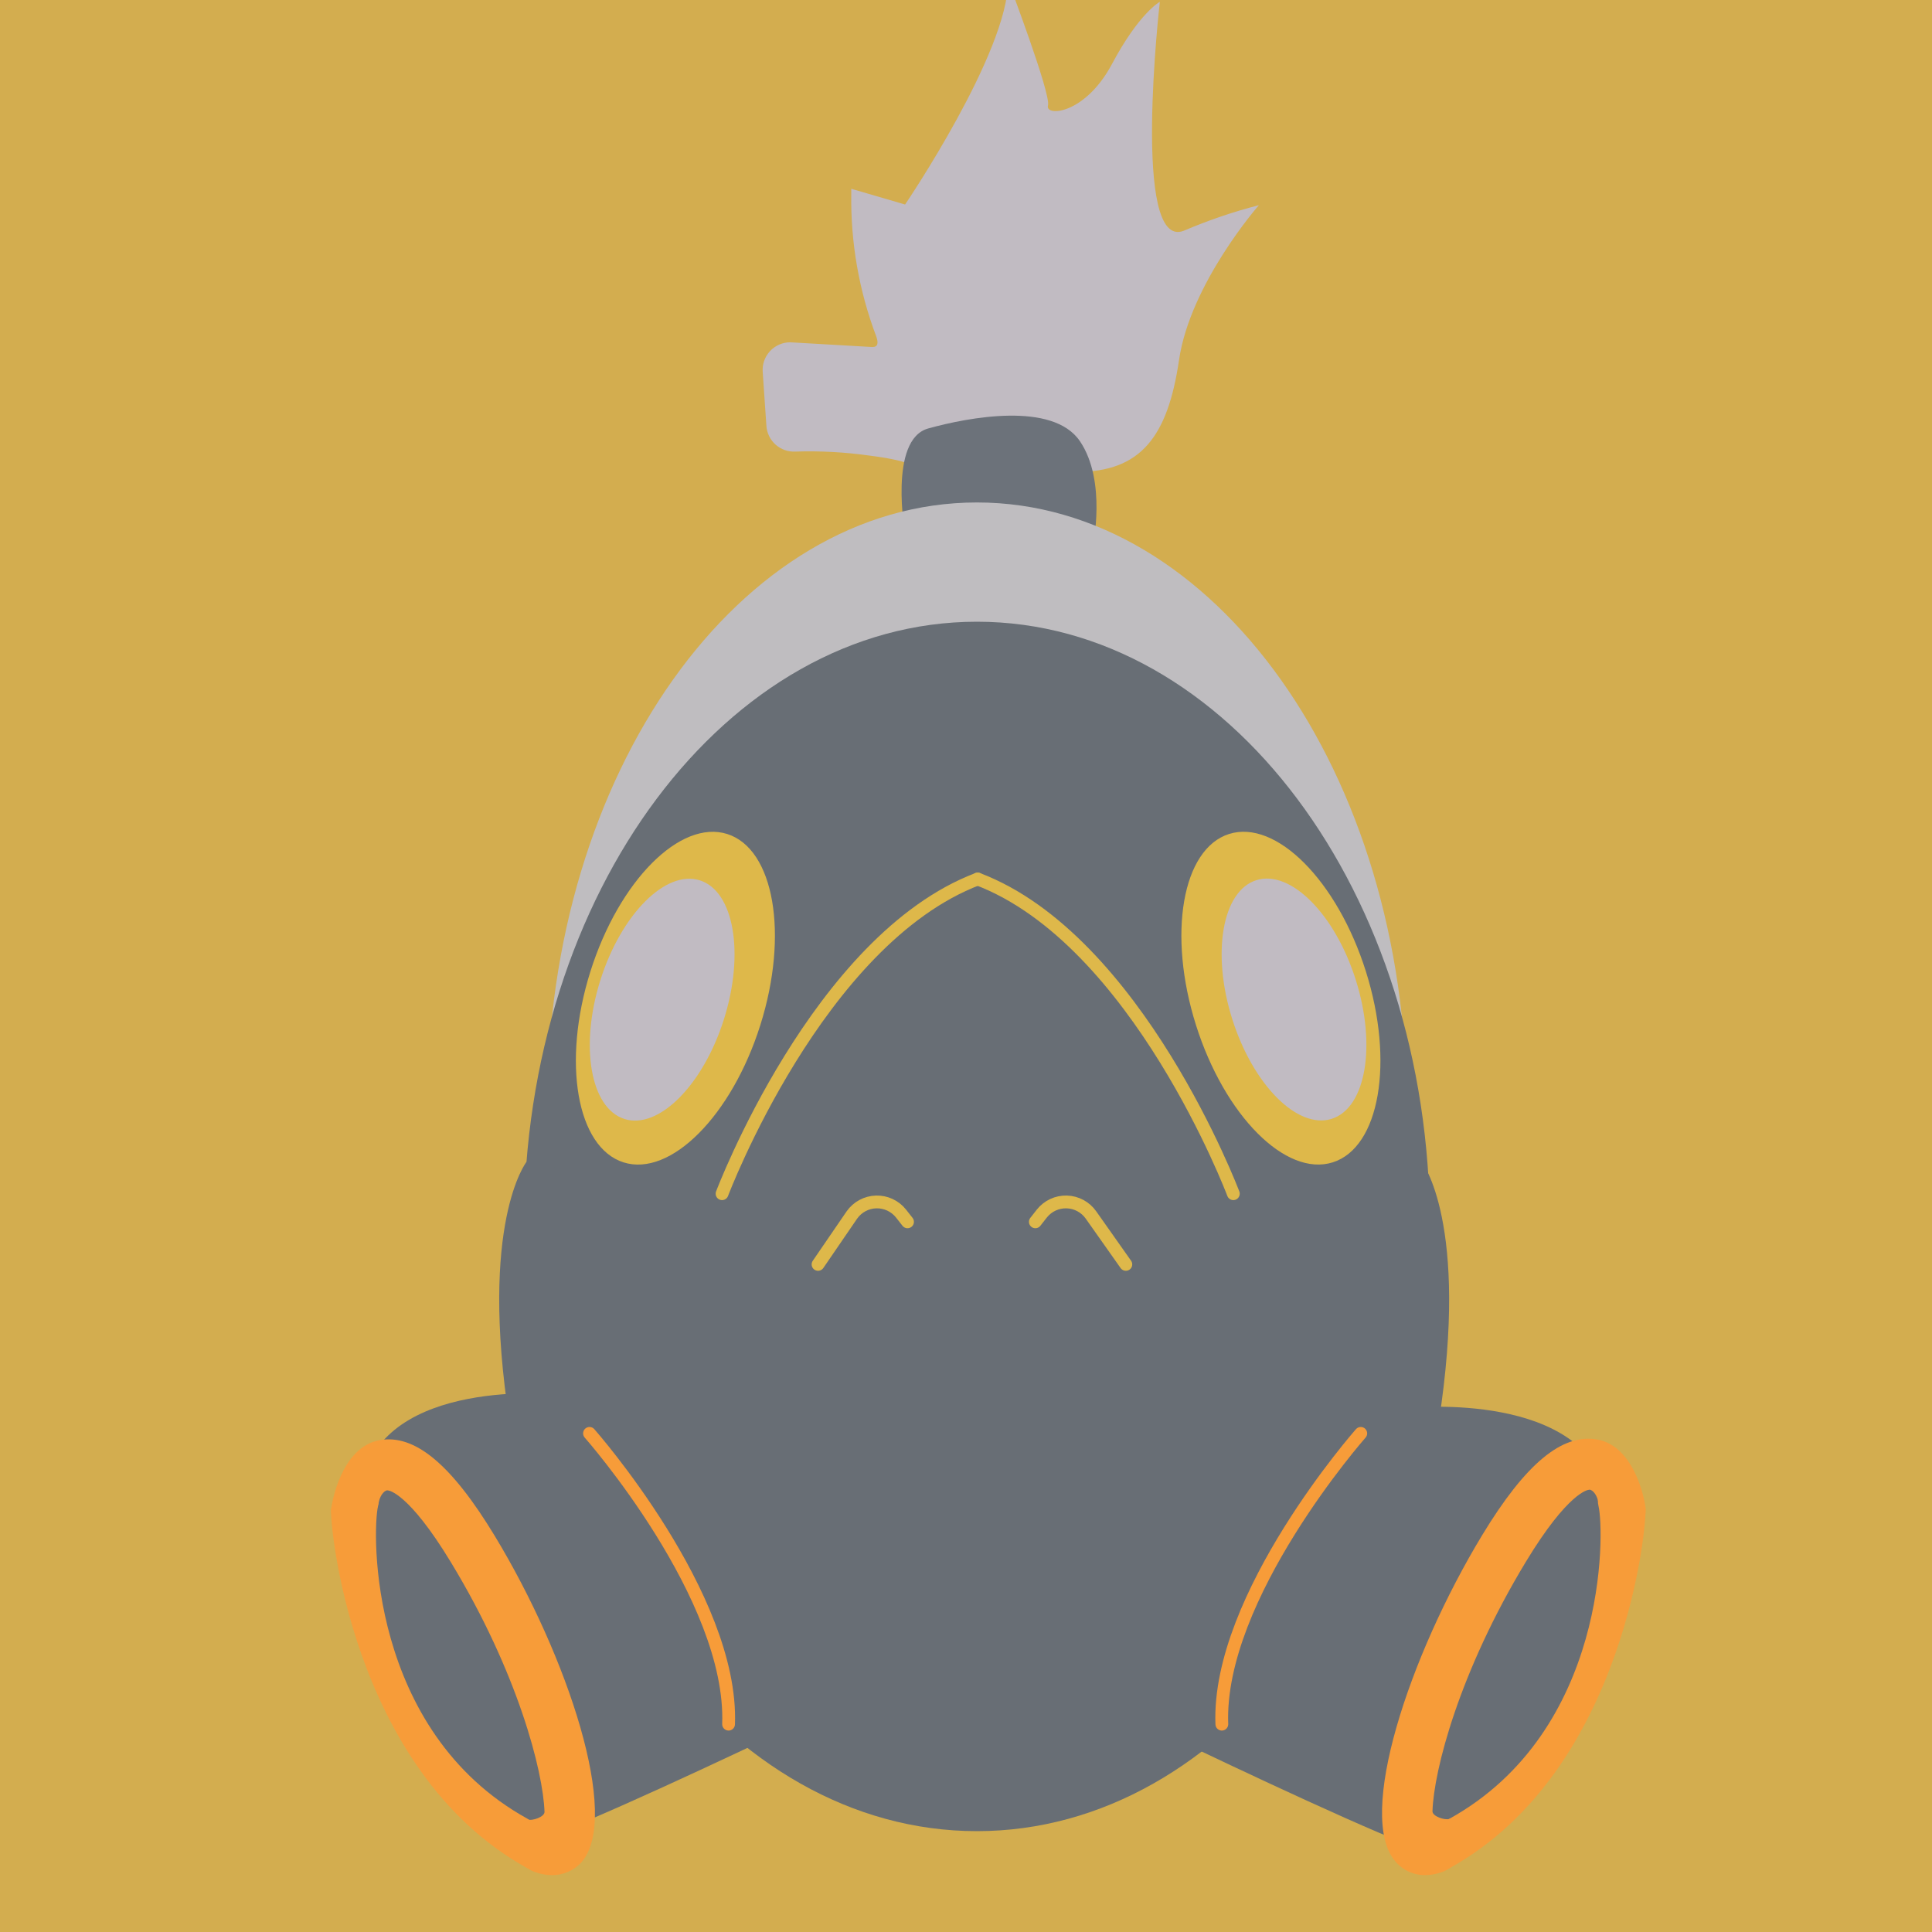
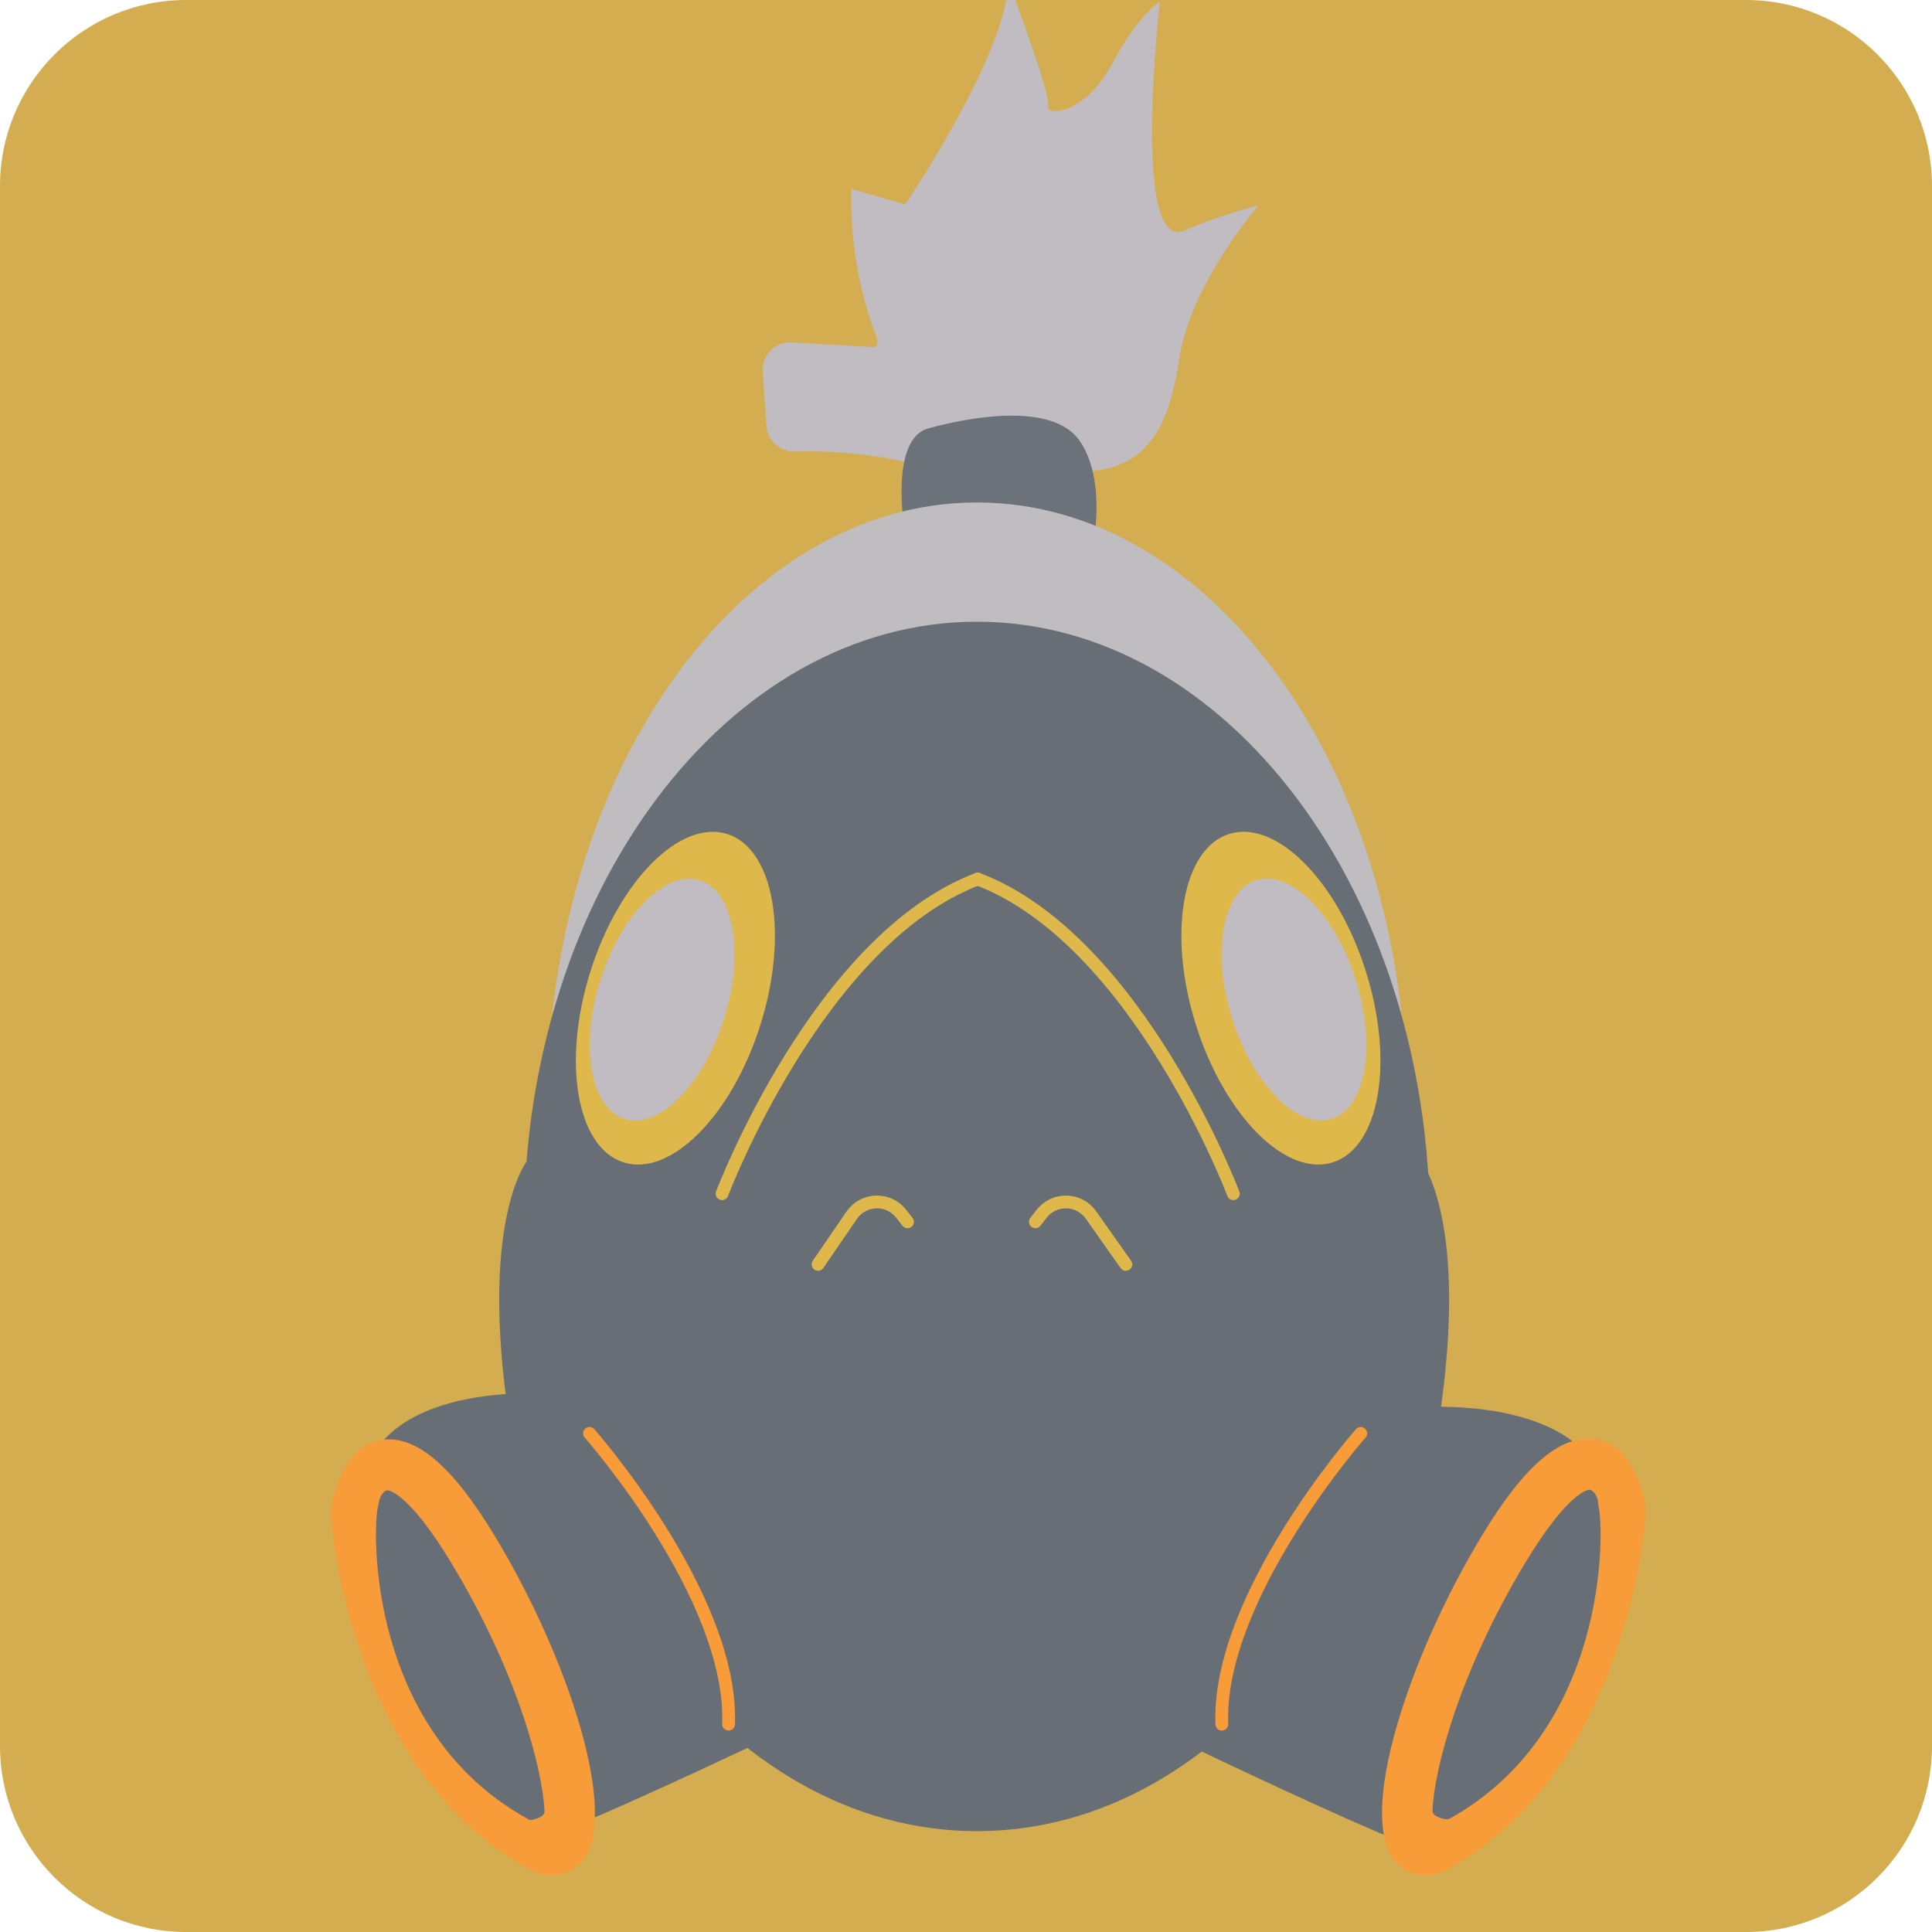
<svg xmlns="http://www.w3.org/2000/svg" viewBox="0 0 151.15 151.15">
  <defs>
    <style>.cls-1{fill:#d3ad4f;}.cls-2{fill:#c1bbc2;}.cls-3{fill:#6c727a;}.cls-4{fill:#bfbdc0;}.cls-5{fill:#686e75;}.cls-6{fill:#deb84a;}.cls-7,.cls-9{fill:none;stroke-linecap:round;stroke-miterlimit:10;}.cls-7{stroke:#deb84a;}.cls-8{fill:#f79c39;}.cls-9{stroke:#f79c39;}</style>
  </defs>
  <g id="Roadhog">
-     <rect class="cls-1" width="151.15" height="151.15" />
+     <rect class="cls-1" width="151.15" height="151.15" rx="14.56" ry="14.56" />
    <path class="cls-2" d="M71.37,37.58S74,36.39,68,35.64a33.55,33.55,0,0,0-5.78-.31,2.16,2.16,0,0,1-2.26-2l-.29-4.23a2.16,2.16,0,0,1,2.16-2.32l6.42.37c.45,0,.48-.33.3-.84A30.23,30.23,0,0,1,66.6,15.15l0-.38L70.81,16s8.06-11.88,8.06-17.5c0,0,3.37,8.87,3.12,9.75S84.87,9,87,5,90.74.14,90.74.14,88.49,19.7,92.62,18.05a41.33,41.33,0,0,1,5.87-2s-5.37,6.12-6.25,12.12-3,8.75-8,8.75S71.37,37.58,71.37,37.58Z" />
    <path class="cls-3" d="M70.81,41.77s-1.32-7.38,1.81-8.25,9.75-2.13,11.87,1,1,8.23,1,8.23Z" />
    <ellipse class="cls-4" cx="76.43" cy="86.62" rx="33.62" ry="47.31" />
    <ellipse class="cls-5" cx="76.43" cy="95.95" rx="35.44" ry="47.31" />
    <path class="cls-5" d="M41.19,90.9s-3.74,4.75-1.32,20.37S55,108.08,50,98.92,41.19,90.9,41.19,90.9Z" />
    <path class="cls-5" d="M111.23,90.9s3.75,4.75,1.33,20.37-15.17-3.19-10.17-12.35S111.23,90.9,111.23,90.9Z" />
    <ellipse class="cls-6" cx="52.84" cy="78.09" rx="13.47" ry="6.97" transform="translate(-37.53 104.99) rotate(-72.49)" />
    <ellipse class="cls-2" cx="51.81" cy="78.2" rx="9.79" ry="5.07" transform="translate(-38.36 104.09) rotate(-72.49)" />
    <ellipse class="cls-6" cx="100.21" cy="78.09" rx="6.97" ry="13.47" transform="translate(-18.85 33.77) rotate(-17.51)" />
    <ellipse class="cls-2" cx="101.24" cy="78.2" rx="5.07" ry="9.79" transform="translate(-18.84 34.08) rotate(-17.51)" />
    <path class="cls-7" d="M71,95.59l-.51-.65a2.4,2.4,0,0,0-3.84.11L64,98.92" />
    <path class="cls-7" d="M81,95.59l.51-.65a2.4,2.4,0,0,1,3.84.11l2.73,3.87" />
    <path class="cls-7" d="M56.49,93.39s7.5-19.87,20-24.62" />
    <path class="cls-7" d="M96.49,93.39s-7.5-19.87-20-24.62" />
    <path class="cls-5" d="M43.7,109.08s-13.75-1.37-15.37,7,2.87,18.13,6.25,22.13,4.87,7,11.62,4.12S64,134.12,64,134.12Z" />
    <path class="cls-5" d="M110.4,110.14s13.75-1.37,15.38,7-2.88,18.13-6.25,22.13-4.88,7-11.63,4.12-17.75-8.21-17.75-8.21Z" />
    <path class="cls-8" d="M43.15,146.7a3.76,3.76,0,0,1-1.29-.24A2.11,2.11,0,0,1,40.45,144c.22-.75-1.83-2.56.8-1.65.38.13,1.36-.2,1.35-.6-.11-3.19-2.09-10.9-7.32-19.52-3.32-5.48-4.88-5.62-4.9-5.62h0c-.22-.09-.62.29-.74.89-.23,1.08-1,2.09-2.08,1.88s-1.56.87-1.65-1.24c0-.42.76-4.93,3.79-5.47,2.75-.49,5.61,1.89,9,7.48,5.75,9.49,9.86,22,6.81,25.52A3.07,3.07,0,0,1,43.15,146.7Z" />
    <path class="cls-8" d="M42.24,145.64c-.24,0-.79.64-1,.51C27.35,138.47,25.73,118.77,25.91,118c.4-1.64.91-.82,1.73-.88s2.27-.71,1.94.69c-.48,2-.75,17.59,11.67,24.47.73.41,2.71,1.84,2.31,2.57A1.52,1.52,0,0,1,42.24,145.64Z" />
    <path class="cls-8" d="M111.51,146.7a3.82,3.82,0,0,0,1.3-.24,2.12,2.12,0,0,0,1.41-2.51c-.23-.75,1.83-2.56-.81-1.65-.37.13-1.36-.2-1.34-.6.1-3.19,2.09-10.9,7.31-19.52,3.32-5.48,4.88-5.62,4.9-5.62h0c.23-.09.62.29.75.89.22,1.08,1,2.09,2.08,1.88s1.56.87,1.64-1.24c0-.42-.76-4.93-3.79-5.47-2.75-.49-5.61,1.89-9,7.48-5.75,9.49-9.85,22-6.8,25.52A3,3,0,0,0,111.51,146.7Z" />
    <path class="cls-8" d="M112.42,145.64c.25,0,.8.64,1,.51,13.87-7.68,15.48-27.38,15.3-28.13-.39-1.64-.9-.82-1.73-.88s-2.26-.71-1.93.69c.47,2,.74,17.59-11.68,24.47-.72.41-2.7,1.84-2.3,2.57A1.5,1.5,0,0,0,112.42,145.64Z" />
    <path class="cls-9" d="M46.12,112.14S57.37,124.89,57,134.89" />
    <path class="cls-9" d="M106.46,112.14s-11.25,12.75-10.87,22.75" />
  </g>
</svg>
